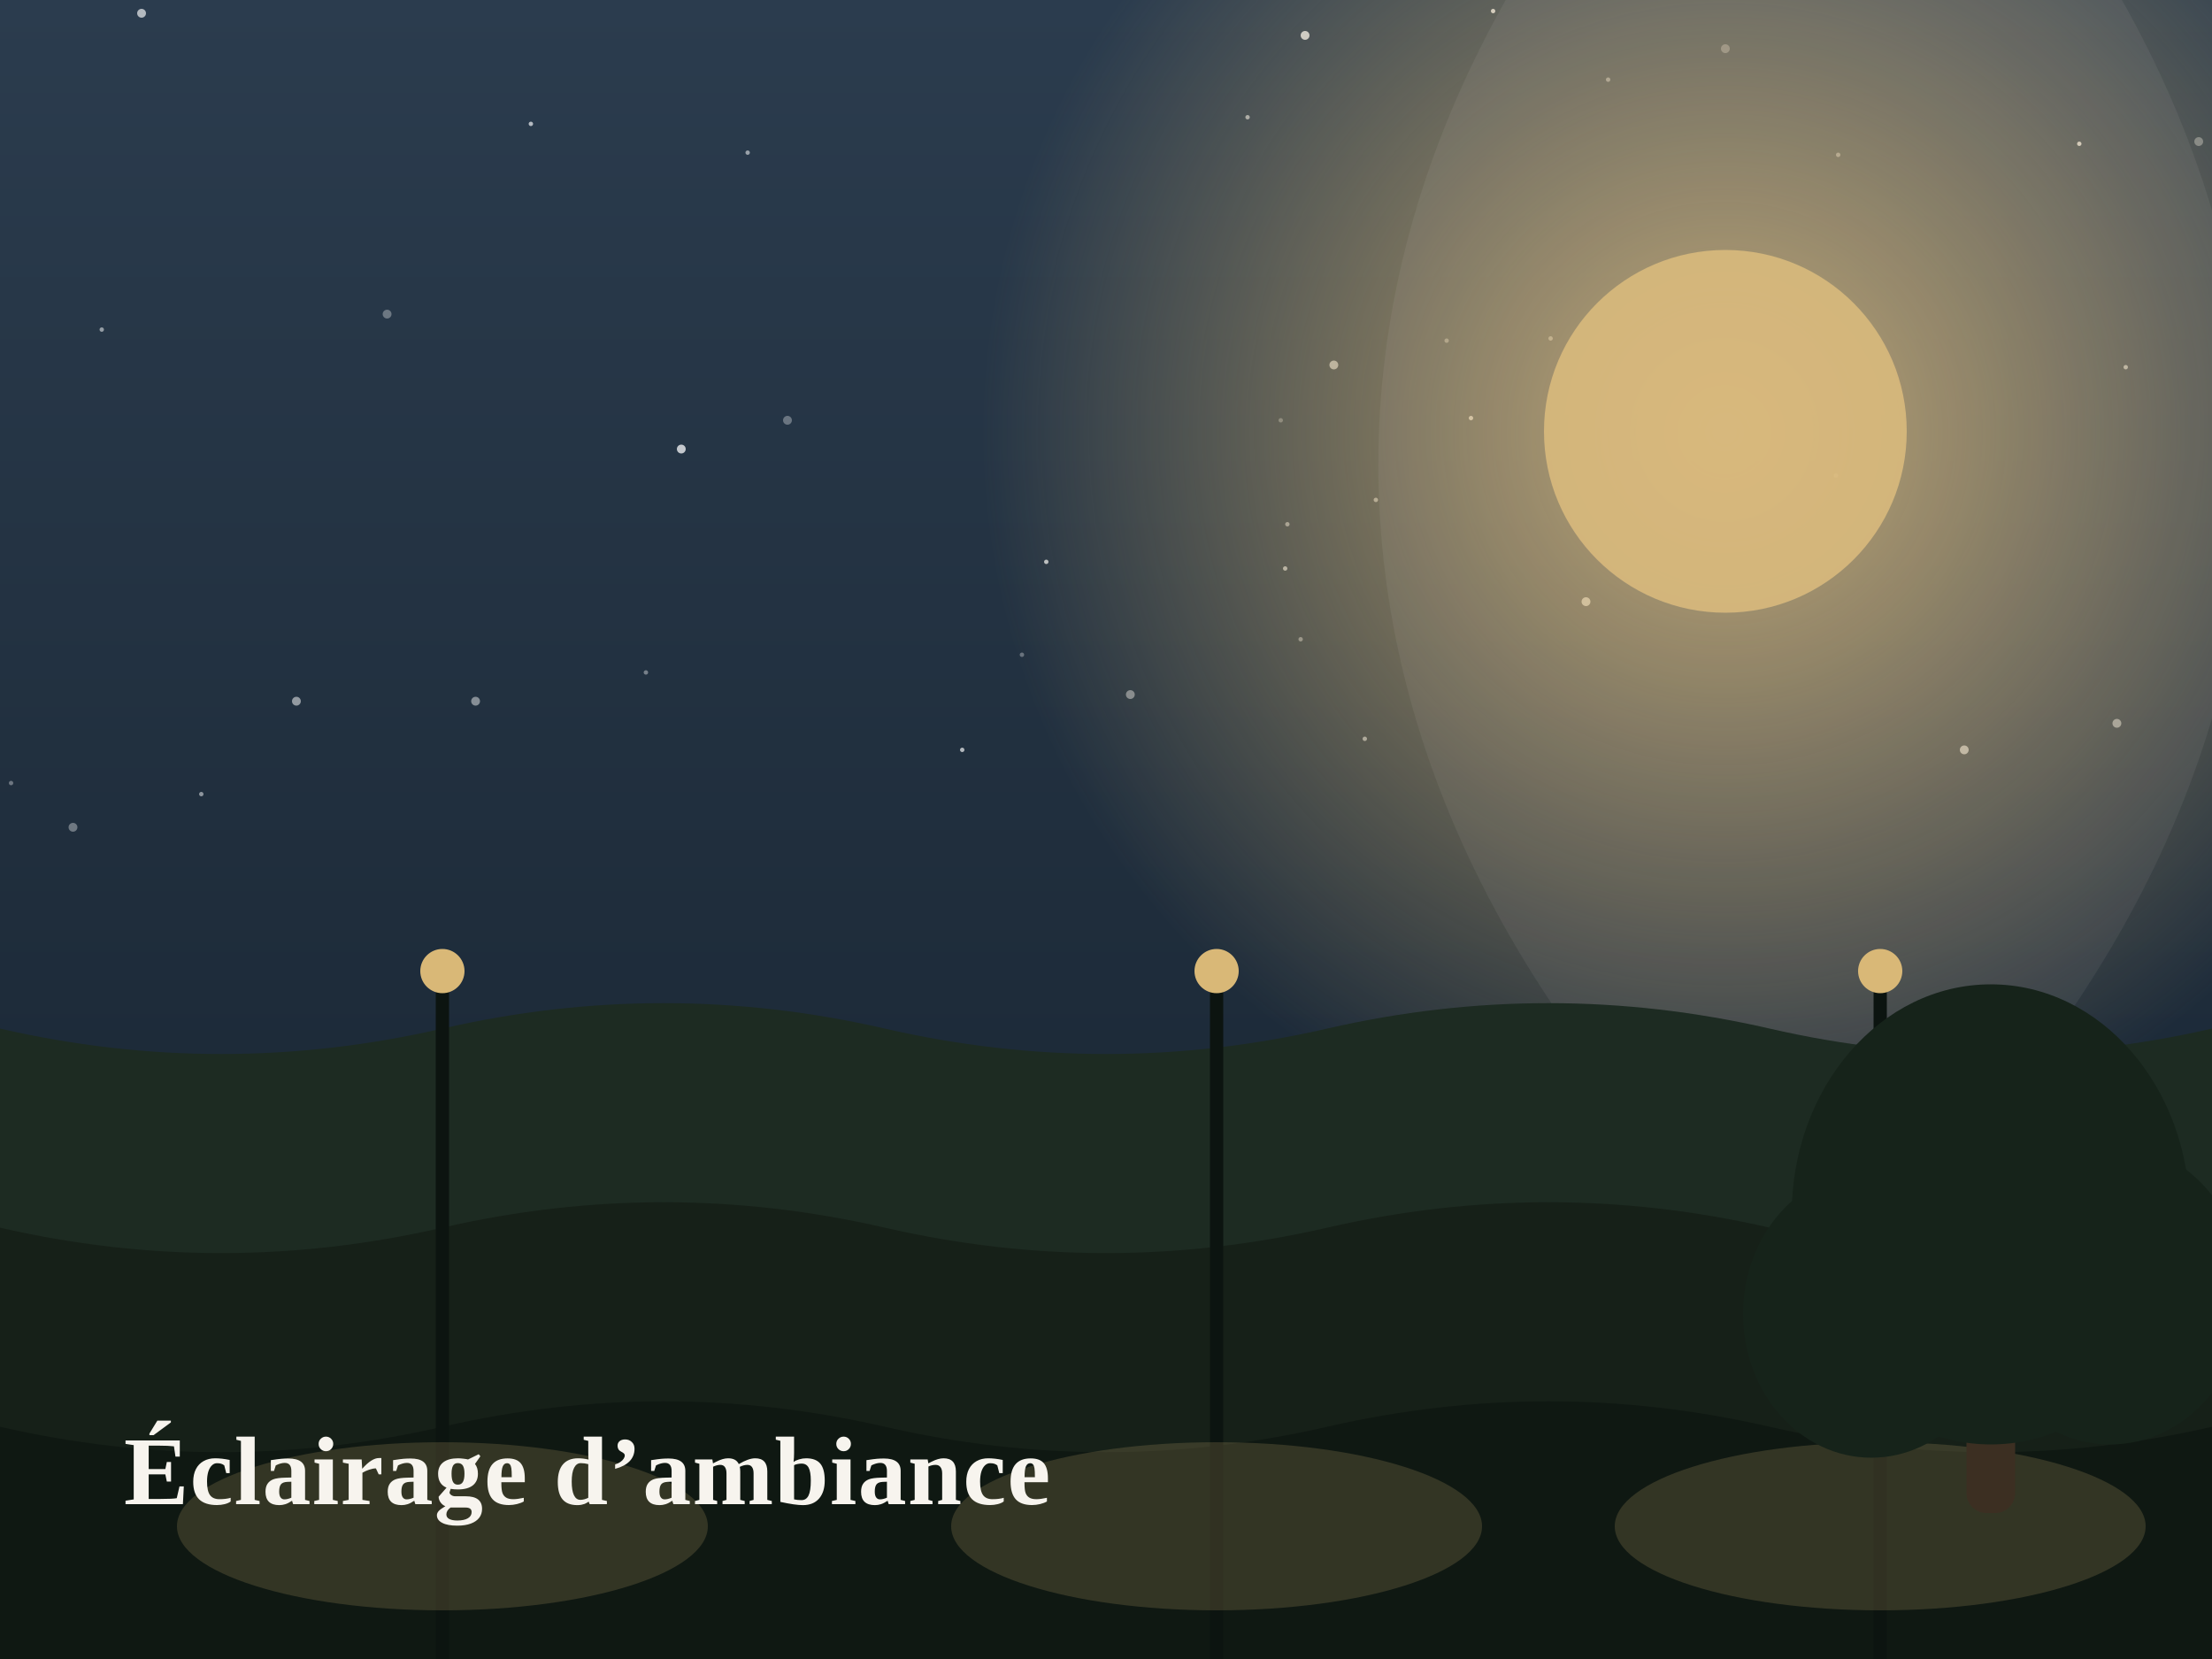
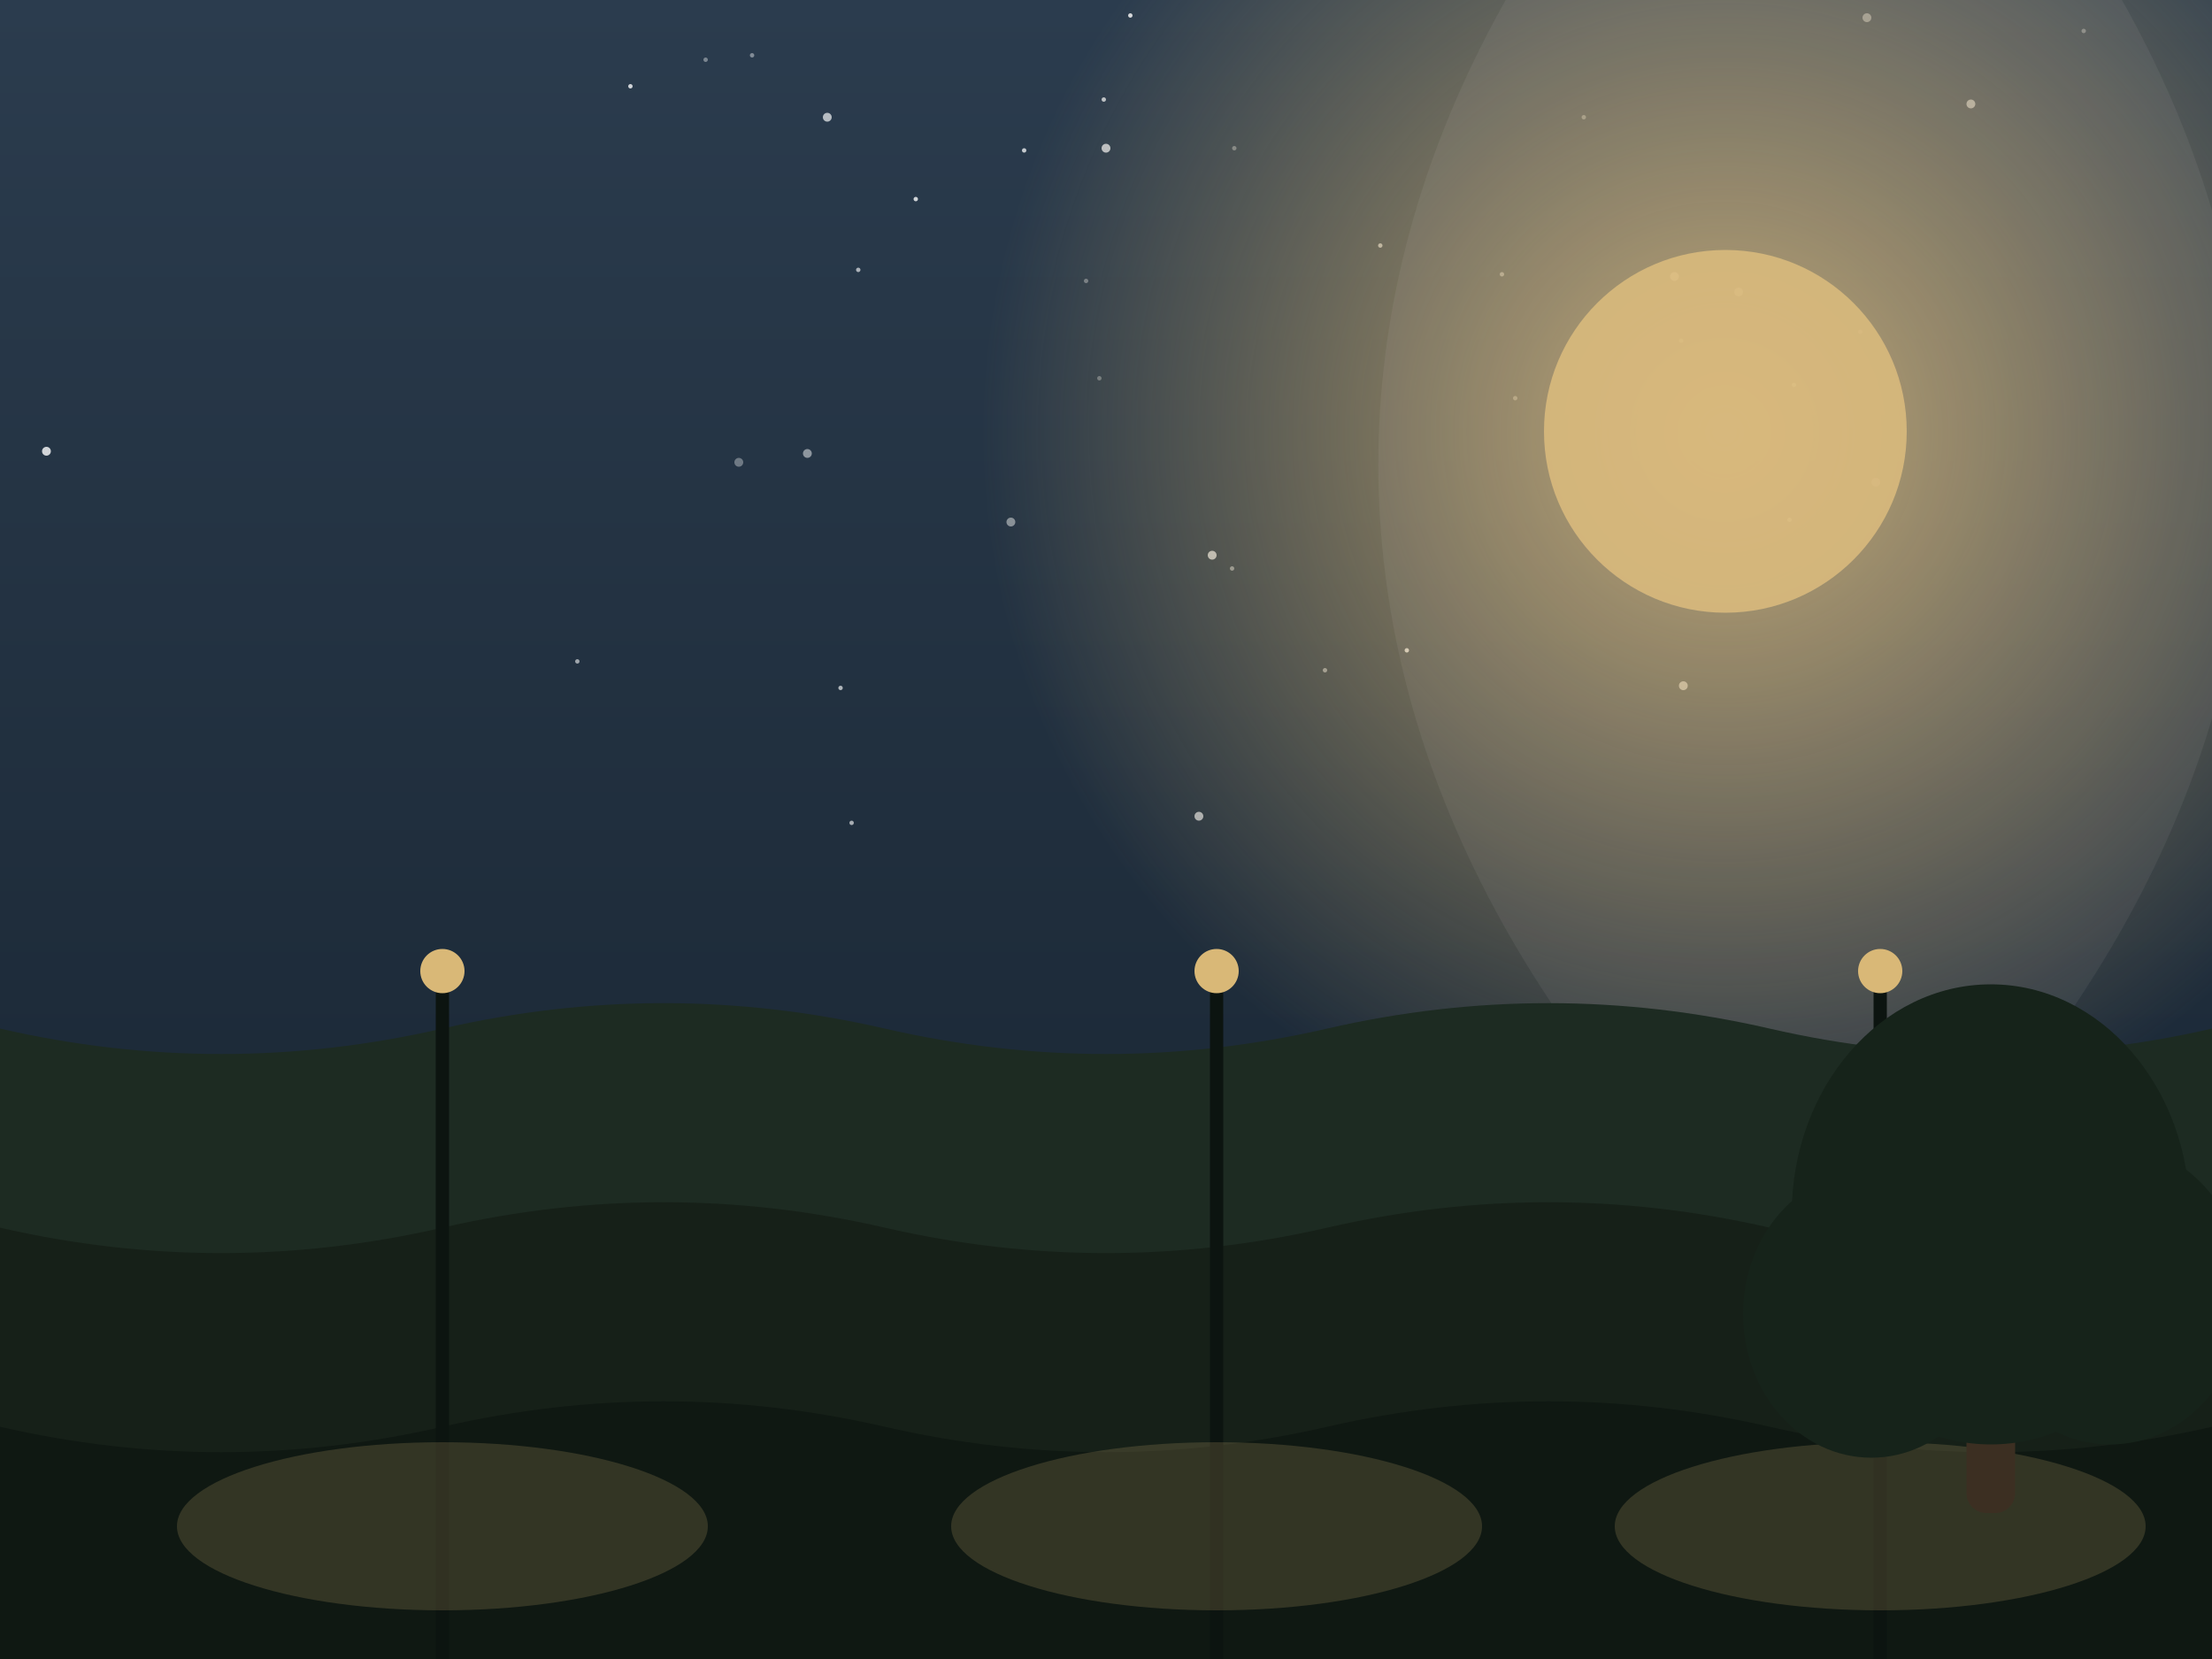
- <svg xmlns="http://www.w3.org/2000/svg" viewBox="0 0 1000 750" preserveAspectRatio="xMidYMid slice" role="img" aria-label="Éclairage d’ambiance">
+ <svg xmlns="http://www.w3.org/2000/svg" viewBox="0 0 1000 750" preserveAspectRatio="xMidYMid slice" role="img" aria-label="Réalisation paysagère">
  <defs>
    <linearGradient id="sky" x1="0" y1="0" x2="0" y2="1">
      <stop offset="0" stop-color="#2b3c4e" />
      <stop offset="1" stop-color="#15212d" />
    </linearGradient>
    <radialGradient id="orb">
      <stop offset="0" stop-color="#d9b877" stop-opacity="0.85" />
      <stop offset="1" stop-color="#d9b877" stop-opacity="0" />
    </radialGradient>
  </defs>
  <rect width="1000" height="750" fill="url(#sky)" />
-   <circle cx="356" cy="190" r="2" fill="#fff" opacity="0.32" />
-   <circle cx="780" cy="22" r="2" fill="#fff" opacity="0.32" />
-   <circle cx="994" cy="64" r="2" fill="#fff" opacity="0.35" />
-   <circle cx="292" cy="304" r="1" fill="#fff" opacity="0.38" />
-   <circle cx="603" cy="165" r="2" fill="#fff" opacity="0.61" />
-   <circle cx="473" cy="254" r="1" fill="#fff" opacity="0.69" />
-   <circle cx="64" cy="6" r="2" fill="#fff" opacity="0.64" />
-   <circle cx="727" cy="36" r="1" fill="#fff" opacity="0.46" />
-   <circle cx="579" cy="190" r="1" fill="#fff" opacity="0.32" />
-   <circle cx="675" cy="5" r="1" fill="#fff" opacity="0.79" />
-   <circle cx="581" cy="257" r="1" fill="#fff" opacity="0.62" />
-   <circle cx="830" cy="215" r="1" fill="#fff" opacity="0.53" />
-   <circle cx="91" cy="359" r="1" fill="#fff" opacity="0.49" />
-   <circle cx="33" cy="374" r="2" fill="#fff" opacity="0.35" />
-   <circle cx="435" cy="339" r="1" fill="#fff" opacity="0.66" />
-   <circle cx="654" cy="154" r="1" fill="#fff" opacity="0.41" />
-   <circle cx="511" cy="314" r="2" fill="#fff" opacity="0.42" />
-   <circle cx="622" cy="226" r="1" fill="#fff" opacity="0.55" />
-   <circle cx="240" cy="56" r="1" fill="#fff" opacity="0.65" />
-   <circle cx="957" cy="327" r="2" fill="#fff" opacity="0.50" />
-   <circle cx="717" cy="272" r="2" fill="#fff" opacity="0.71" />
-   <circle cx="665" cy="189" r="1" fill="#fff" opacity="0.74" />
-   <circle cx="215" cy="317" r="2" fill="#fff" opacity="0.45" />
-   <circle cx="888" cy="339" r="2" fill="#fff" opacity="0.63" />
-   <circle cx="617" cy="334" r="1" fill="#fff" opacity="0.56" />
-   <circle cx="338" cy="69" r="1" fill="#fff" opacity="0.52" />
-   <circle cx="940" cy="65" r="1" fill="#fff" opacity="0.76" />
-   <circle cx="175" cy="142" r="2" fill="#fff" opacity="0.32" />
-   <circle cx="564" cy="53" r="1" fill="#fff" opacity="0.57" />
-   <circle cx="701" cy="153" r="1" fill="#fff" opacity="0.50" />
-   <circle cx="462" cy="296" r="1" fill="#fff" opacity="0.32" />
-   <circle cx="46" cy="149" r="1" fill="#fff" opacity="0.51" />
-   <circle cx="590" cy="16" r="2" fill="#fff" opacity="0.76" />
-   <circle cx="308" cy="203" r="2" fill="#fff" opacity="0.73" />
-   <circle cx="831" cy="70" r="1" fill="#fff" opacity="0.46" />
-   <circle cx="588" cy="289" r="1" fill="#fff" opacity="0.42" />
-   <circle cx="961" cy="166" r="1" fill="#fff" opacity="0.60" />
-   <circle cx="5" cy="354" r="1" fill="#fff" opacity="0.34" />
-   <circle cx="134" cy="317" r="2" fill="#fff" opacity="0.51" />
-   <circle cx="582" cy="237" r="1" fill="#fff" opacity="0.50" />
+   <circle cx="548" cy="251" r="2" fill="#fff" opacity="0.68" />
+   <circle cx="809" cy="235" r="1" fill="#fff" opacity="0.68" />
+   <circle cx="624" cy="111" r="1" fill="#fff" opacity="0.63" />
+   <circle cx="716" cy="53" r="1" fill="#fff" opacity="0.37" />
+   <circle cx="491" cy="127" r="1" fill="#fff" opacity="0.34" />
+   <circle cx="786" cy="132" r="2" fill="#fff" opacity="0.56" />
+   <circle cx="811" cy="174" r="1" fill="#fff" opacity="0.80" />
+   <circle cx="757" cy="125" r="2" fill="#fff" opacity="0.76" />
+   <circle cx="760" cy="154" r="1" fill="#fff" opacity="0.54" />
+   <circle cx="463" cy="68" r="1" fill="#fff" opacity="0.73" />
+   <circle cx="599" cy="303" r="1" fill="#fff" opacity="0.49" />
+   <circle cx="844" cy="8" r="2" fill="#fff" opacity="0.42" />
+   <circle cx="334" cy="209" r="2" fill="#fff" opacity="0.34" />
+   <circle cx="500" cy="67" r="2" fill="#fff" opacity="0.68" />
+   <circle cx="542" cy="369" r="2" fill="#fff" opacity="0.62" />
+   <circle cx="841" cy="150" r="1" fill="#fff" opacity="0.39" />
+   <circle cx="285" cy="39" r="1" fill="#fff" opacity="0.78" />
+   <circle cx="414" cy="90" r="1" fill="#fff" opacity="0.78" />
+   <circle cx="374" cy="53" r="2" fill="#fff" opacity="0.66" />
+   <circle cx="365" cy="205" r="2" fill="#fff" opacity="0.48" />
+   <circle cx="457" cy="236" r="2" fill="#fff" opacity="0.45" />
+   <circle cx="511" cy="7" r="1" fill="#fff" opacity="0.80" />
+   <circle cx="499" cy="45" r="1" fill="#fff" opacity="0.69" />
+   <circle cx="761" cy="310" r="2" fill="#fff" opacity="0.64" />
+   <circle cx="319" cy="27" r="1" fill="#fff" opacity="0.38" />
+   <circle cx="21" cy="204" r="2" fill="#fff" opacity="0.79" />
+   <circle cx="848" cy="218" r="2" fill="#fff" opacity="0.37" />
+   <circle cx="380" cy="311" r="1" fill="#fff" opacity="0.64" />
+   <circle cx="388" cy="122" r="1" fill="#fff" opacity="0.62" />
+   <circle cx="340" cy="25" r="1" fill="#fff" opacity="0.41" />
+   <circle cx="942" cy="14" r="1" fill="#fff" opacity="0.33" />
+   <circle cx="558" cy="67" r="1" fill="#fff" opacity="0.35" />
+   <circle cx="385" cy="372" r="1" fill="#fff" opacity="0.60" />
+   <circle cx="679" cy="124" r="1" fill="#fff" opacity="0.47" />
+   <circle cx="891" cy="47" r="2" fill="#fff" opacity="0.55" />
+   <circle cx="497" cy="171" r="1" fill="#fff" opacity="0.31" />
+   <circle cx="636" cy="294" r="1" fill="#fff" opacity="0.79" />
+   <circle cx="261" cy="299" r="1" fill="#fff" opacity="0.56" />
+   <circle cx="557" cy="257" r="1" fill="#fff" opacity="0.45" />
+   <circle cx="685" cy="180" r="1" fill="#fff" opacity="0.39" />
  <circle cx="780" cy="195" r="338" fill="url(#orb)" />
  <circle cx="780" cy="195" r="82" fill="#d9b877" opacity="0.85" />
  <g opacity="0.06" fill="#F7F4EE">
    <path d="M820.0 -165 C 1082.5 60, 1082.5 360.0, 820.0 585.0 C 557.5 360.0, 557.5 60, 820.0 -165 Z" />
    <rect x="818.0" y="-165" width="4" height="750.0" rx="2" />
  </g>
  <path d="M0 465.0 Q 100 488 200 465 Q 300 442 400 465 Q 500 488 600 465 Q 700 442 800 465 Q 900 488 1000 465 L 1000 9999 L 0 9999 Z" fill="#1d2b22" opacity="1.0" />
  <path d="M0 555.0 Q 100 578 200 555 Q 300 532 400 555 Q 500 578 600 555 Q 700 532 800 555 Q 900 578 1000 555 L 1000 9999 L 0 9999 Z" fill="#162018" opacity="1.0" />
  <path d="M0 645.0 Q 100 668 200 645 Q 300 622 400 645 Q 500 668 600 645 Q 700 622 800 645 Q 900 668 1000 645 L 1000 9999 L 0 9999 Z" fill="#0f1812" opacity="1.0" />
  <rect x="197" y="445" width="6" height="305" fill="#0c1410" />
  <circle cx="200" cy="439" r="10" fill="#d9b877" />
  <ellipse cx="200" cy="690" rx="120" ry="38" fill="#d9b877" opacity="0.18" />
  <rect x="547" y="445" width="6" height="305" fill="#0c1410" />
  <circle cx="550" cy="439" r="10" fill="#d9b877" />
  <ellipse cx="550" cy="690" rx="120" ry="38" fill="#d9b877" opacity="0.18" />
  <rect x="847" y="445" width="6" height="305" fill="#0c1410" />
  <circle cx="850" cy="439" r="10" fill="#d9b877" />
  <ellipse cx="850" cy="690" rx="120" ry="38" fill="#d9b877" opacity="0.18" />
  <rect x="889" y="585" width="22" height="99" rx="9" fill="#3c2f22" />
  <ellipse cx="900" cy="549" rx="90" ry="104" fill="#16231a" />
  <ellipse cx="846" cy="594" rx="58" ry="65" fill="#16231a" />
  <ellipse cx="954" cy="585" rx="61" ry="68" fill="#16231a" />
-   <g font-family="Georgia, 'Times New Roman', serif">
-     <text x="56" y="680" font-size="44" fill="#F7F4EE" font-weight="600" letter-spacing="0.5">Éclairage d’ambiance</text>
-   </g>
</svg>
